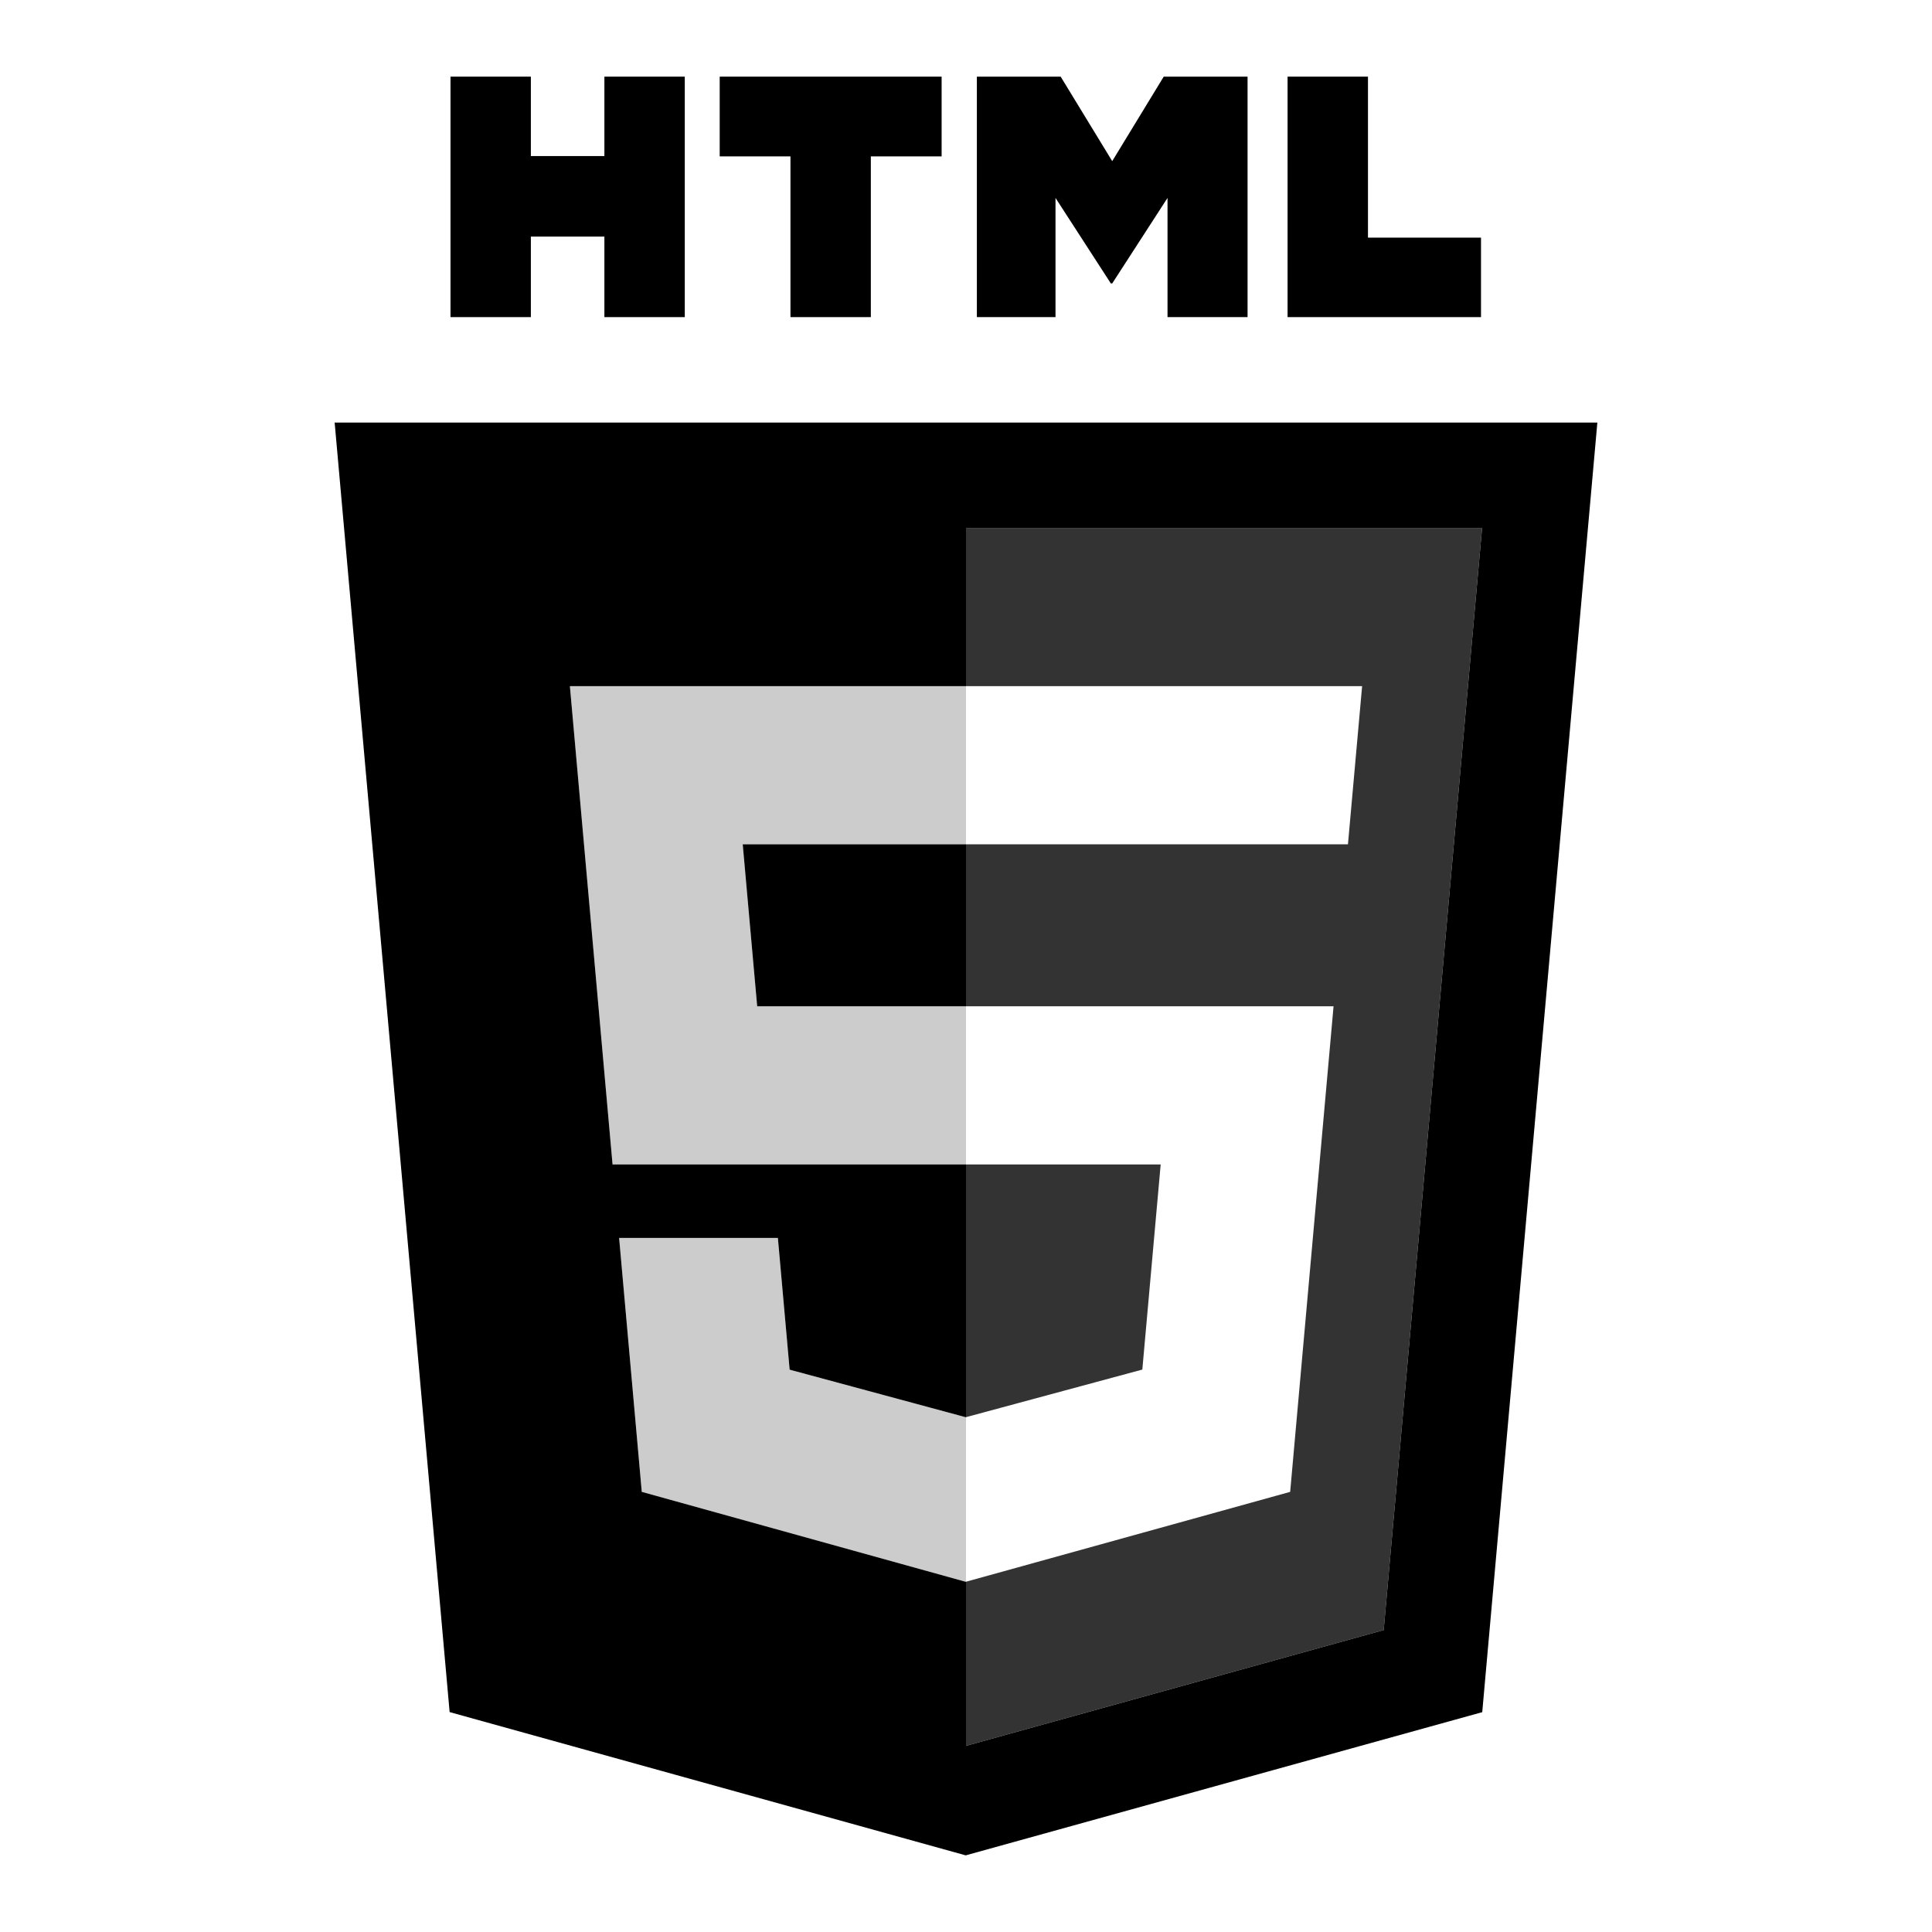
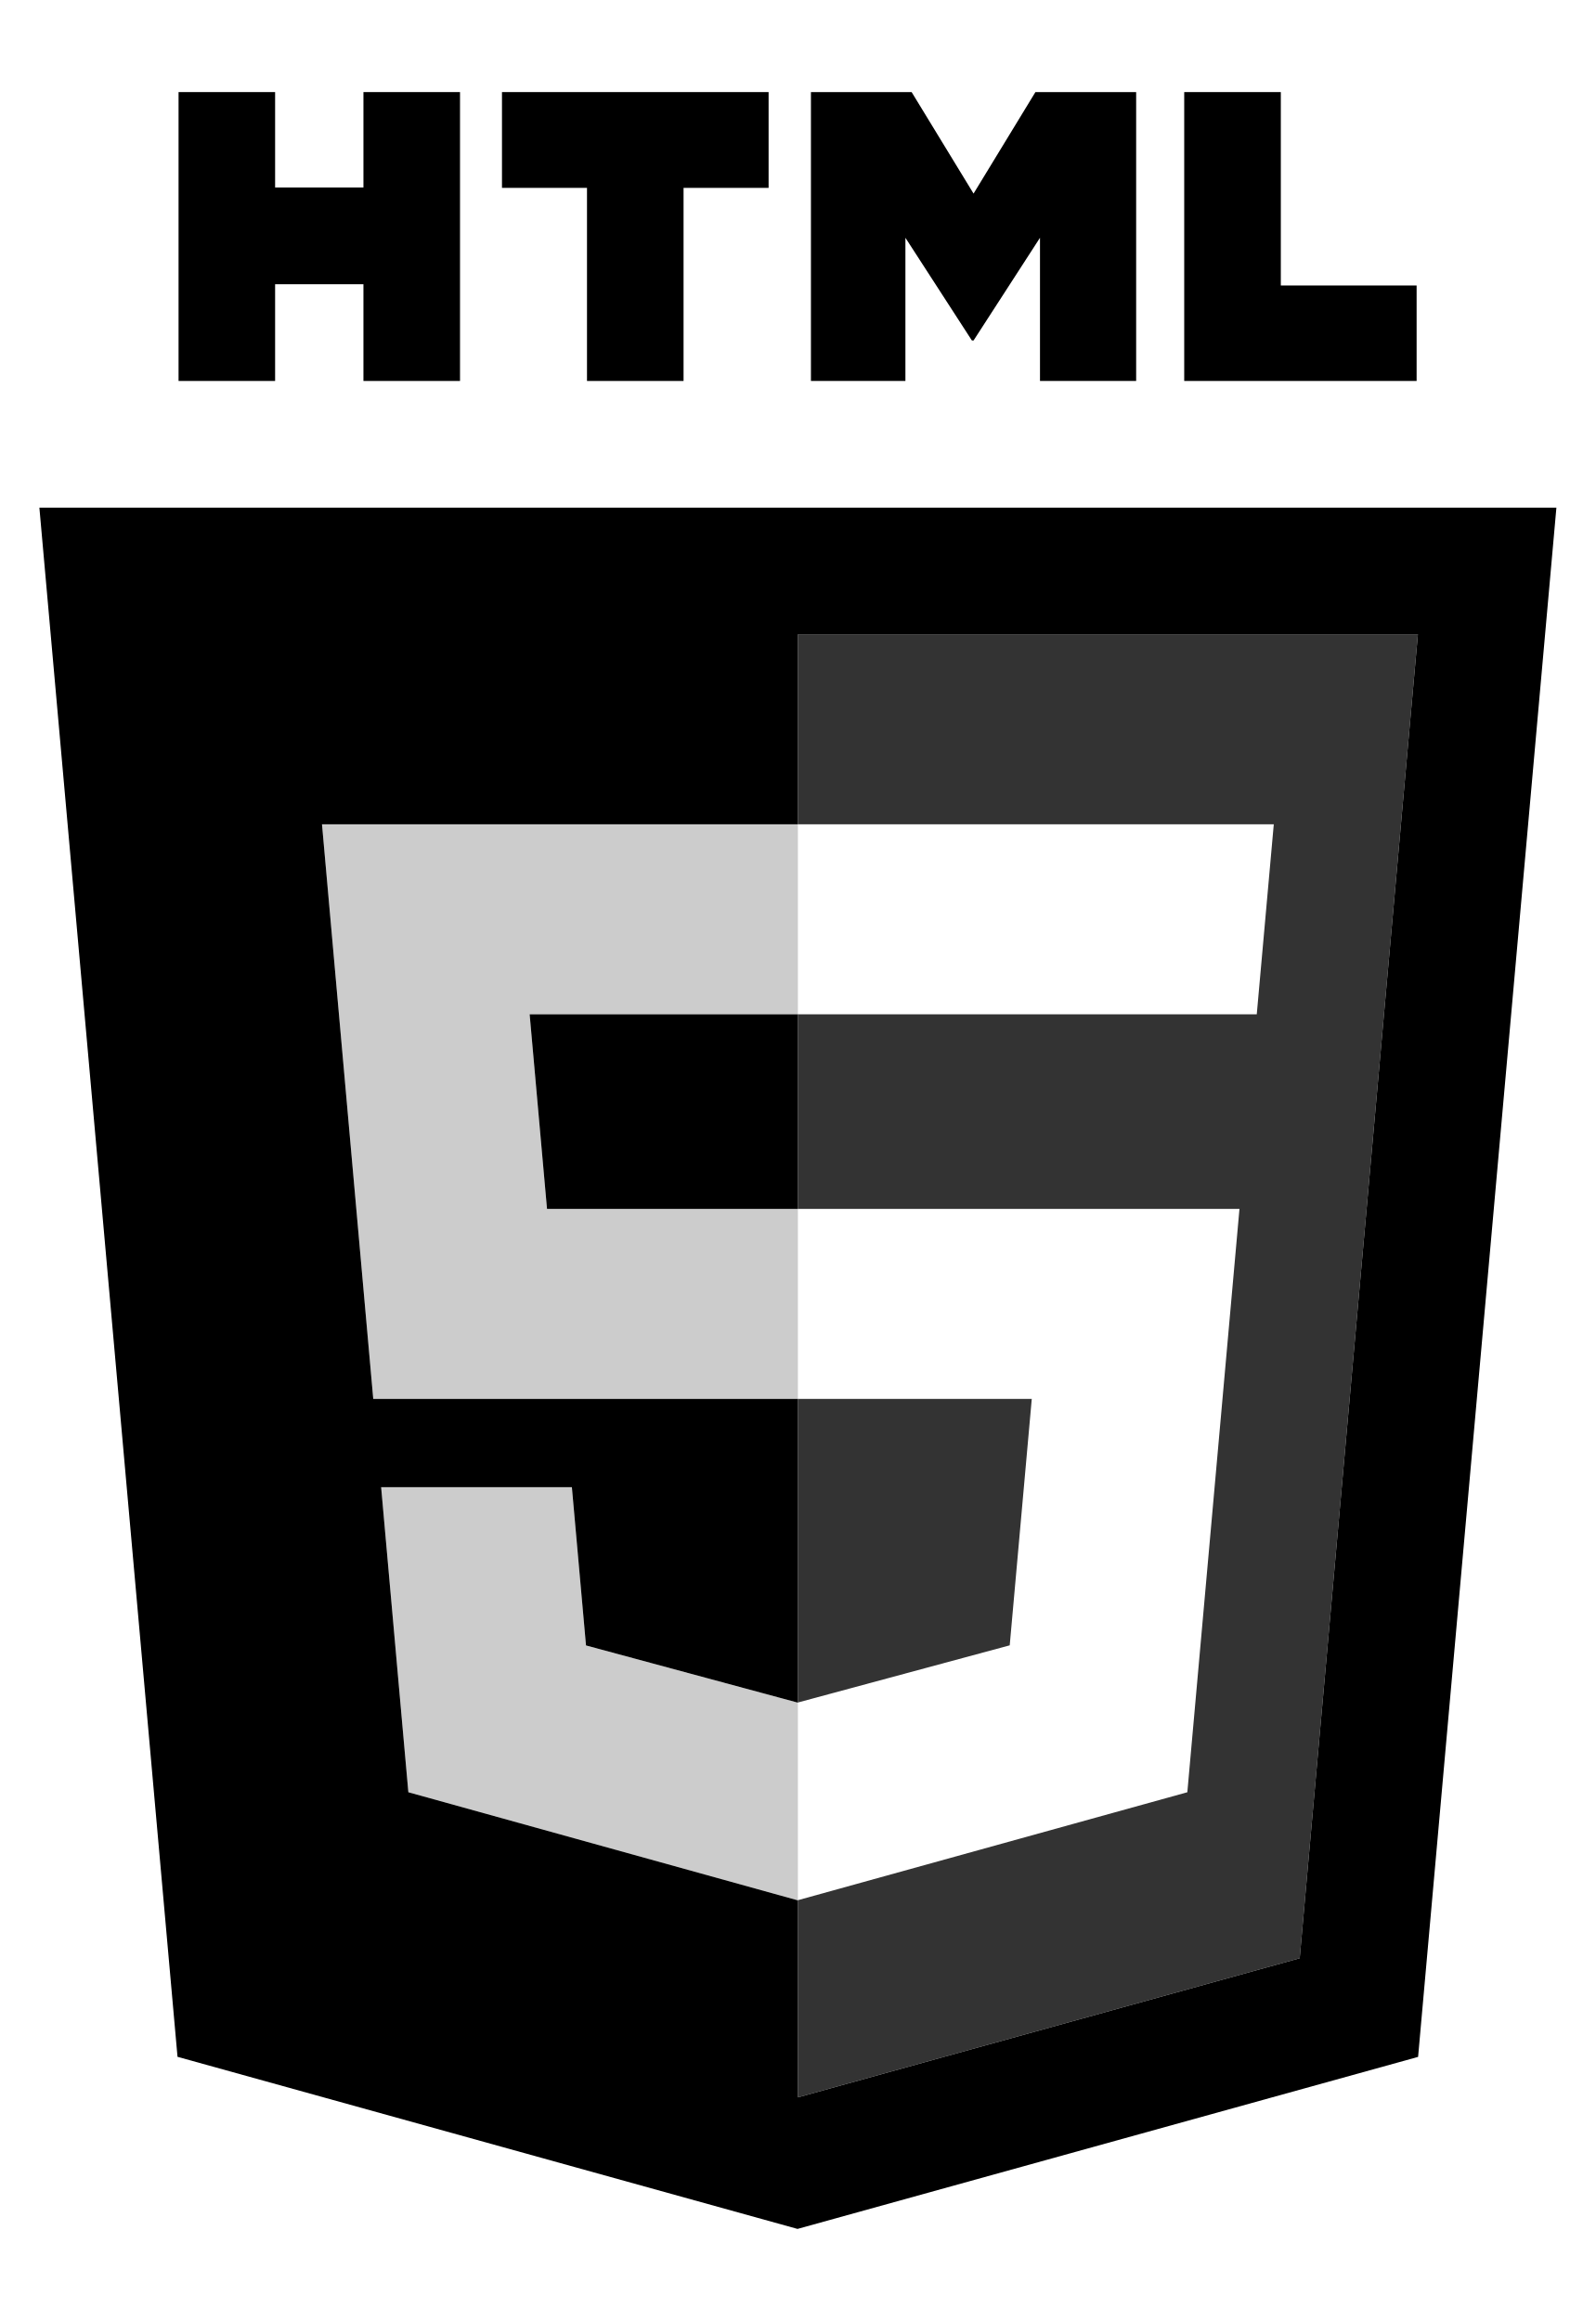
- <svg xmlns="http://www.w3.org/2000/svg" version="1.1" id="Layer_1" x="0px" y="0px" viewBox="0 0 512 512" enable-background="new 0 0 512 512" xml:space="preserve">
+ <svg xmlns="http://www.w3.org/2000/svg" version="1.1" id="Layer_1" x="0px" y="0px" viewBox="80 0 352 512" enable-background="new 0 0 512 512" xml:space="preserve">
  <g>
    <g>
      <path d="M119.387,20.312h21.298v21.045h19.485V20.312h21.303v63.727H160.17V62.7h-19.485v21.338h-21.298V20.312z" />
      <path d="M209.482,41.444h-18.754V20.312h58.812v21.133h-18.759v42.594h-21.3V41.444z" />
      <path d="M258.879,20.312h22.21l13.661,22.392l13.648-22.392h22.219v63.727h-21.212V52.453L294.75,75.111h-0.366    l-14.665-22.658v31.585h-20.84V20.312z" />
      <path d="M341.219,20.312h21.308v42.664h29.955v21.062h-51.263V20.312z" />
    </g>
    <path d="M200.662,266.676H256v-42.92h-59.169L200.662,266.676z M88.686,111.982l30.47,341.74l136.762,37.966   l136.891-37.948l30.507-341.758H88.686z M366.694,431.981L256,462.668v-43.494l-0.067,0.02l-85.858-23.835l-6.004-67.298h42.075   l3.116,34.914l46.68,12.607l0.059-0.019V308.59h-93.669l-11.306-126.749H256v-41.914h136.766L366.694,431.981z" />
    <path opacity="0.8" d="M307.592,308.59H256v66.974l46.728-12.613L307.592,308.59z M256,139.927v41.914h104.975   l-3.754,41.915H256v42.92h97.406l-11.499,128.683L256,419.174v43.494l110.694-30.687l26.071-292.055H256z" />
    <g opacity="0.2">
      <polygon points="256,181.841 151.025,181.841 162.331,308.59 256,308.59 256,266.676 200.662,266.676     196.831,223.756 256,223.756   " />
      <polygon points="256,375.563 255.941,375.582 209.262,362.975 206.146,328.061 164.07,328.061 170.074,395.358     255.933,419.193 256,419.174   " />
    </g>
  </g>
</svg>
